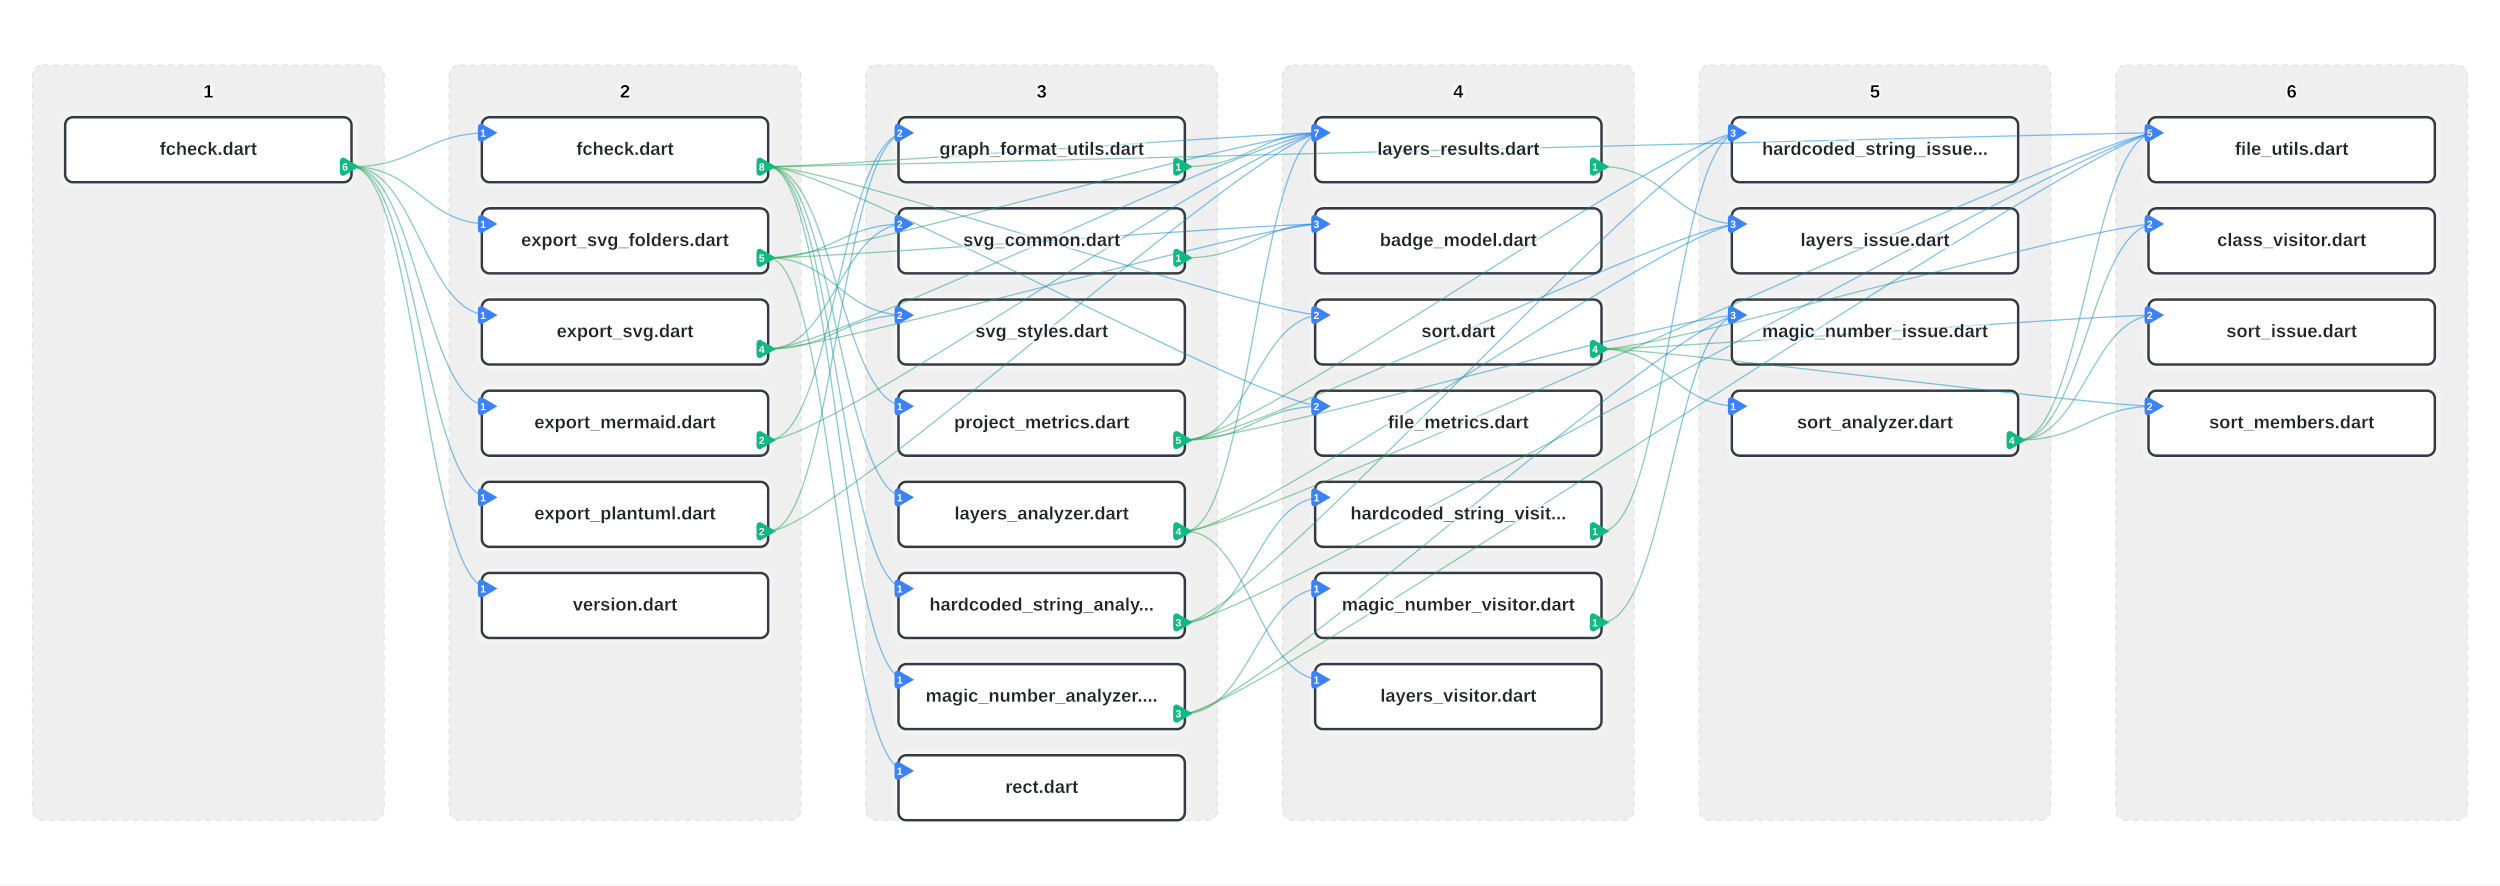
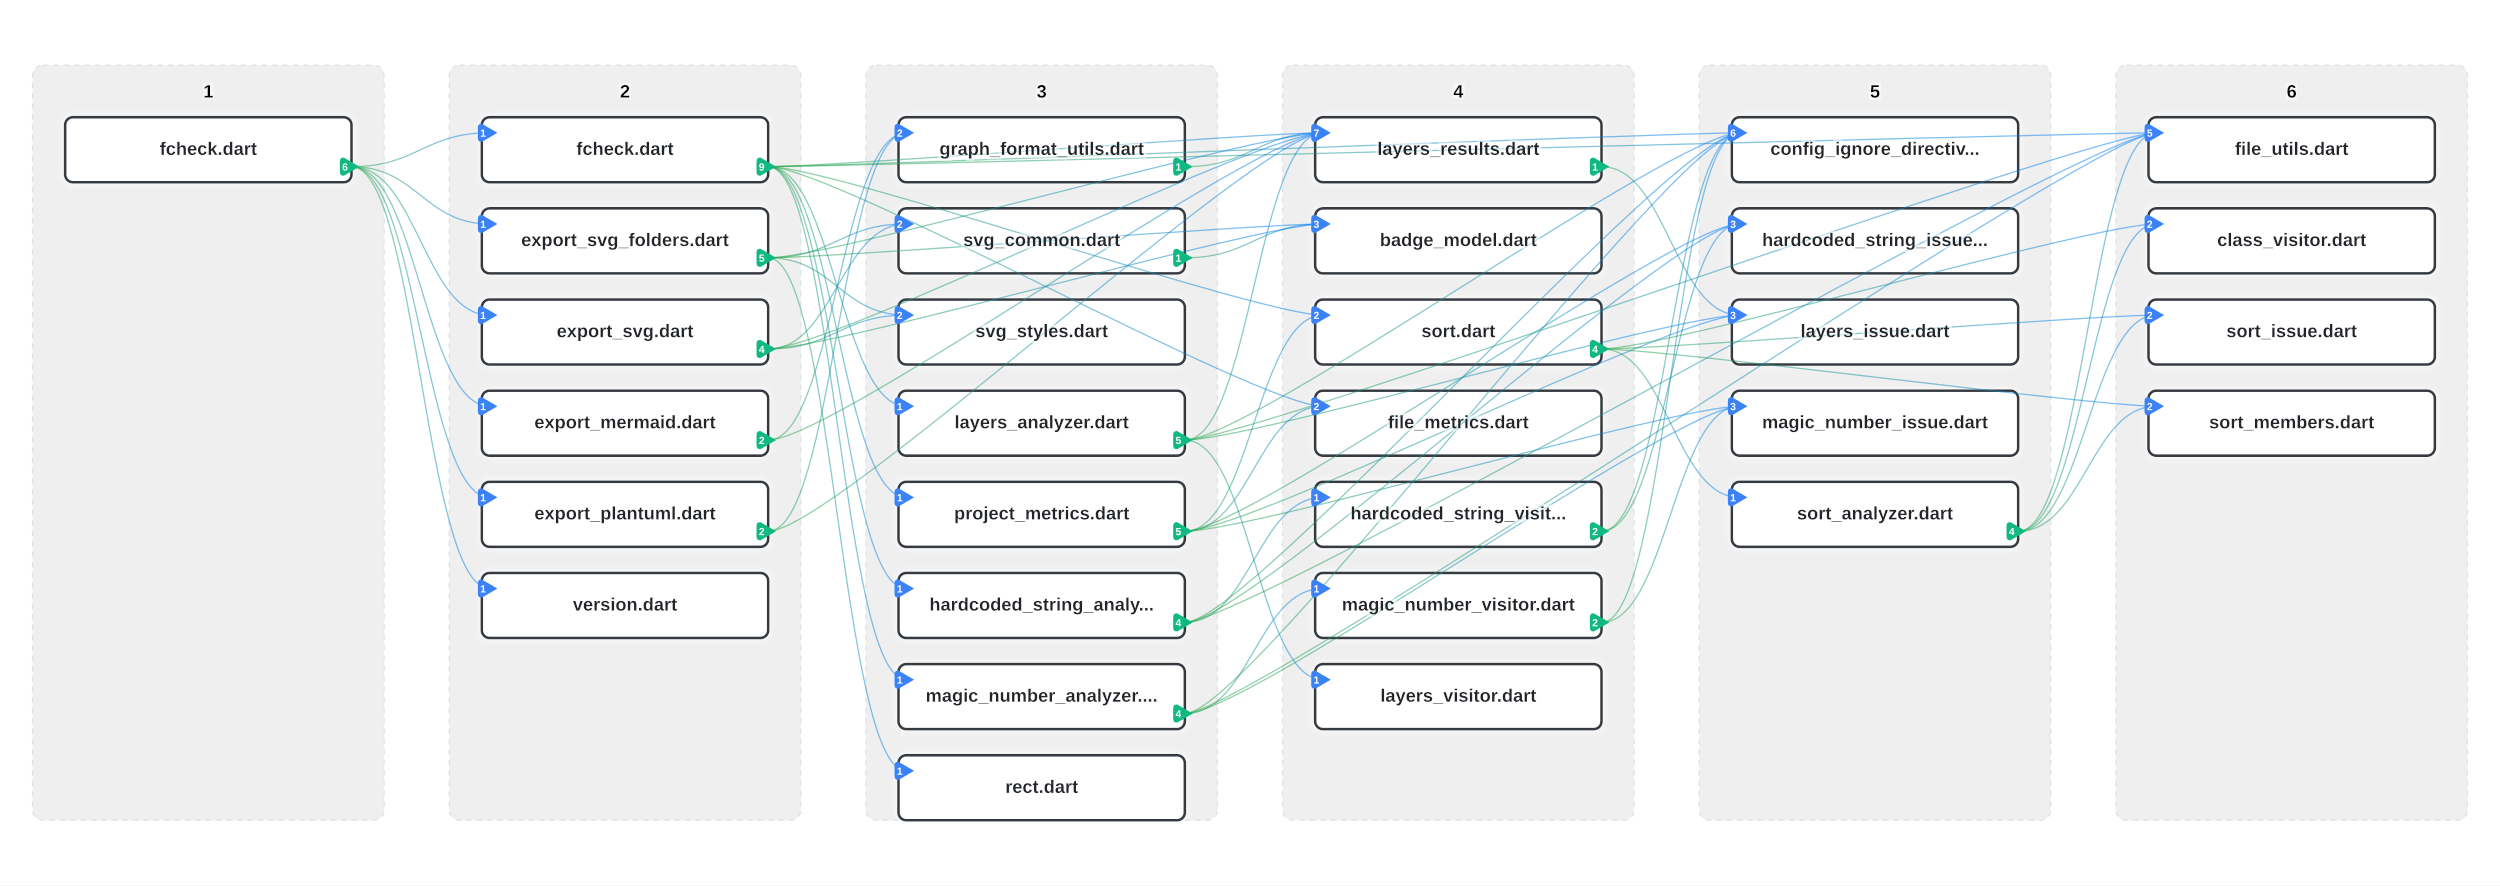
<svg xmlns="http://www.w3.org/2000/svg" width="1920" height="680" viewBox="0 0 1920 680" font-family="Arial, Helvetica, sans-serif">
  <defs>
    <filter id="whiteShadow" x="-20%" y="-20%" width="140%" height="140%">
      <feGaussianBlur in="SourceAlpha" stdDeviation="3" />
      <feOffset dx="0" dy="0" result="offsetblur" />
      <feFlood flood-color="white" flood-opacity="1" />
      <feComposite in2="offsetblur" operator="in" />
      <feMerge>
        <feMergeNode />
        <feMergeNode in="SourceGraphic" />
      </feMerge>
    </filter>
    <filter id="hierarchicalShadow" x="-20%" y="-20%" width="140%" height="140%">
      <feGaussianBlur in="SourceAlpha" stdDeviation="5" />
      <feOffset dx="2" dy="2" result="offsetblur" />
      <feFlood flood-color="rgba(0,0,0,0.1)" flood-opacity="0.8" />
      <feComposite in2="offsetblur" operator="in" />
      <feMerge>
        <feMergeNode />
        <feMergeNode in="SourceGraphic" />
      </feMerge>
    </filter>
    <filter id="outlineWhite">
      <feMorphology in="SourceAlpha" result="DILATED" operator="dilate" radius="2" />
      <feFlood flood-color="white" flood-opacity="0.5" result="WHITE" />
      <feComposite in="WHITE" in2="DILATED" operator="in" result="OUTLINE" />
      <feMerge>
        <feMergeNode in="OUTLINE" />
        <feMergeNode in="SourceGraphic" />
      </feMerge>
    </filter>
    <linearGradient id="horizontalGradient" x1="0%" y1="0%" x2="100%" y2="0%">
      <stop offset="0%" stop-color="#28a745" />
      <stop offset="100%" stop-color="#007bff" />
    </linearGradient>
    <linearGradient id="verticalGradient" x1="0%" y1="0%" x2="0%" y2="100%">
      <stop offset="0%" stop-color="#28a745" />
      <stop offset="100%" stop-color="#007bff" />
    </linearGradient>
  </defs>
  <style>
  /* Container and layer styles */
  .layerBackground { 
    fill: rgba(52, 58, 64, 0.08); 
    stroke: #dee2e6; 
    stroke-width: 1; 
    stroke-dasharray: 4,4; 
  }

  .layerBackground:hover { 
    fill: rgba(52, 58, 64, 0.12); 
    stroke: black; 
    stroke-dasharray: 0; 
    transition: all 0.3s ease-in-out; 
  }
  
  .layerTitle { 
    fill: black; 
    font-size: 14px; 
    font-weight: bold; 
    text-anchor: middle; 
    filter: url(#outlineWhite); 
  }
  
  /* Node styles */
  .nodeRect { 
    fill: #ffffff; 
    stroke: #343a40; 
    stroke-width: 2; 
    rx: 6; 
    ry: 6; 
    cursor: pointer; 
    filter: url(#whiteShadow); 
    transition: all 0.1s ease-in-out; 
  }
  
  .nodeRect:hover { 
    stroke: black; 
    stroke-width: 5; 
  }
  
  .nodeText { 
    fill: #212529; 
    font-size: 14px; 
    font-weight: 900; 
    text-anchor: middle; 
    dominant-baseline: middle; 
    filter: url(#outlineWhite); 
  }
  
  /* File node styles */
  .fileNode { 
    fill: #ffffff; 
    stroke: #d0d7de; 
    stroke-width: 1; 
    transition: all 0.1s ease-in-out; 
  }
  
  .fileNode:hover { 
    stroke: #007bff; 
    stroke-width: 2; 
  }
  
  /* Unified edge styles */
  .edge { 
    fill: none; 
    stroke: url(#horizontalGradient); 
    stroke-width: 1; 
    opacity: 0.5;
    transition: all 0.1s ease-in-out; 
  }
  
  .edge:hover { 
    stroke: url(#horizontalGradient); 
    stroke-width: 3; 
    opacity: 1.0; 
  }
  
  .edgeVertical { 
    fill: none; 
    stroke: url(#verticalGradient); 
    stroke-width: 1; 
    opacity: 0.5; 
    transition: all 0.1s ease-in-out; 
  }
  
  .edgeVertical:hover { 
    stroke: url(#verticalGradient); 
    stroke-width: 3; 
    opacity: 1.0; 
  }
  
  /* Special edge styles */
  .cycleEdge { 
    stroke: red; 
    stroke-width: 5; 
    opacity: 0.9; 
  }
  
  /* Unified badge styles with '?' cursor */
  .badge { 
    font-size: 10px; 
    font-weight: bold; 
    fill: white; 
    text-anchor: middle; 
    dominant-baseline: middle; 
    cursor: help; 
    transition: all 0.1s ease-in-out; 
  }
  
  .badge:hover { 
    opacity: 0.8; 
  }
  
  /* Special styles */
  .folderTitleLayer { 
    pointer-events: none; 
    isolation: isolate; 
  }
</style>
  <rect width="100%" height="100%" fill="white" />
  <rect x="25.0" y="50" width="270.0" height="580" rx="8" class="layerBackground" />
  <text x="160.0" y="75" class="layerTitle">1</text>
  <rect x="345.0" y="50" width="270.0" height="580" rx="8" class="layerBackground" />
  <text x="480.0" y="75" class="layerTitle">2</text>
  <rect x="665.0" y="50" width="270.0" height="580" rx="8" class="layerBackground" />
  <text x="800.0" y="75" class="layerTitle">3</text>
  <rect x="985.0" y="50" width="270.0" height="580" rx="8" class="layerBackground" />
  <text x="1120.0" y="75" class="layerTitle">4</text>
  <rect x="1305.0" y="50" width="270.0" height="580" rx="8" class="layerBackground" />
  <text x="1440.0" y="75" class="layerTitle">5</text>
  <rect x="1625.0" y="50" width="270.0" height="580" rx="8" class="layerBackground" />
  <text x="1760.0" y="75" class="layerTitle">6</text>
  <rect x="50.0" y="90.0" width="220" height="50" class="nodeRect" />
  <rect x="370.0" y="90.0" width="220" height="50" class="nodeRect" />
  <rect x="370.0" y="160.0" width="220" height="50" class="nodeRect" />
  <rect x="370.0" y="230.0" width="220" height="50" class="nodeRect" />
  <rect x="370.0" y="300.0" width="220" height="50" class="nodeRect" />
  <rect x="370.0" y="370.0" width="220" height="50" class="nodeRect" />
  <rect x="370.0" y="440.0" width="220" height="50" class="nodeRect" />
  <rect x="690.0" y="90.0" width="220" height="50" class="nodeRect" />
  <rect x="690.0" y="160.0" width="220" height="50" class="nodeRect" />
  <rect x="690.0" y="230.0" width="220" height="50" class="nodeRect" />
  <rect x="690.0" y="300.0" width="220" height="50" class="nodeRect" />
  <rect x="690.0" y="370.0" width="220" height="50" class="nodeRect" />
  <rect x="690.0" y="440.0" width="220" height="50" class="nodeRect" />
  <rect x="690.0" y="510.0" width="220" height="50" class="nodeRect" />
  <rect x="690.0" y="580.0" width="220" height="50" class="nodeRect" />
  <rect x="1010.0" y="90.0" width="220" height="50" class="nodeRect" />
  <rect x="1010.0" y="160.0" width="220" height="50" class="nodeRect" />
  <rect x="1010.0" y="230.0" width="220" height="50" class="nodeRect" />
  <rect x="1010.0" y="300.0" width="220" height="50" class="nodeRect" />
  <rect x="1010.0" y="370.0" width="220" height="50" class="nodeRect" />
  <rect x="1010.0" y="440.0" width="220" height="50" class="nodeRect" />
  <rect x="1010.0" y="510.0" width="220" height="50" class="nodeRect" />
  <rect x="1330.0" y="90.0" width="220" height="50" class="nodeRect" />
  <rect x="1330.0" y="160.0" width="220" height="50" class="nodeRect" />
  <rect x="1330.0" y="230.0" width="220" height="50" class="nodeRect" />
  <rect x="1330.0" y="300.0" width="220" height="50" class="nodeRect" />
+   <rect x="1330.0" y="370.0" width="220" height="50" class="nodeRect" />
  <rect x="1650.0" y="90.0" width="220" height="50" class="nodeRect" />
  <rect x="1650.0" y="160.0" width="220" height="50" class="nodeRect" />
  <rect x="1650.0" y="230.0" width="220" height="50" class="nodeRect" />
  <rect x="1650.0" y="300.0" width="220" height="50" class="nodeRect" />
  <g>
    <path d="M 270.0 128.0 C 320.0 128.0, 326.0 312.0, 376.0 312.0" class="edge" />
  </g>
  <g>
    <path d="M 270.0 128.0 C 320.0 128.0, 326.0 382.0, 376.0 382.0" class="edge" />
  </g>
  <g>
    <path d="M 270.0 128.0 C 320.0 128.0, 326.0 242.0, 376.0 242.0" class="edge" />
  </g>
  <g>
    <path d="M 270.0 128.0 C 320.0 128.0, 326.0 172.0, 376.0 172.0" class="edge" />
  </g>
  <g>
    <path d="M 270.0 128.0 C 320.0 128.0, 326.0 102.0, 376.0 102.0" class="edge" />
  </g>
  <g>
    <path d="M 270.0 128.0 C 320.0 128.0, 326.0 452.0, 376.0 452.0" class="edge" />
  </g>
  <g>
    <path d="M 590.0 128.0 C 640.0 128.0, 966.0 102.0, 1016.0 102.0" class="edge" />
  </g>
  <g>
    <path d="M 590.0 128.0 C 640.0 128.0, 966.0 312.0, 1016.0 312.0" class="edge" />
  </g>
  <g>
    <path d="M 590.0 128.0 C 640.0 128.0, 646.0 452.0, 696.0 452.0" class="edge" />
  </g>
  <g>
+     <path d="M 590.0 128.0 C 640.0 128.0, 646.0 312.0, 696.0 312.0" class="edge" />
+   </g>
+   <g>
+     <path d="M 590.0 128.0 C 640.0 128.0, 646.0 522.0, 696.0 522.0" class="edge" />
+   </g>
+   <g>
+     <path d="M 590.0 128.0 C 640.0 128.0, 966.0 242.0, 1016.0 242.0" class="edge" />
+   </g>
+   <g>
    <path d="M 590.0 128.0 C 640.0 128.0, 646.0 382.0, 696.0 382.0" class="edge" />
  </g>
  <g>
-     <path d="M 590.0 128.0 C 640.0 128.0, 646.0 522.0, 696.0 522.0" class="edge" />
-   </g>
-   <g>
-     <path d="M 590.0 128.0 C 640.0 128.0, 966.0 242.0, 1016.0 242.0" class="edge" />
-   </g>
-   <g>
-     <path d="M 590.0 128.0 C 640.0 128.0, 646.0 312.0, 696.0 312.0" class="edge" />
-   </g>
-   <g>
    <path d="M 590.0 128.0 C 640.0 128.0, 1606.0 102.0, 1656.0 102.0" class="edge" />
  </g>
  <g>
+     <path d="M 590.0 128.0 C 640.0 128.0, 1286.0 102.0, 1336.0 102.0" class="edge" />
+   </g>
+   <g>
+     <path d="M 910.0 408.0 C 960.0 408.0, 1286.0 172.0, 1336.0 172.0" class="edge" />
+   </g>
+   <g>
+     <path d="M 910.0 408.0 C 960.0 408.0, 1286.0 242.0, 1336.0 242.0" class="edge" />
+   </g>
+   <g>
+     <path d="M 910.0 408.0 C 960.0 408.0, 966.0 312.0, 1016.0 312.0" class="edge" />
+   </g>
+   <g>
+     <path d="M 910.0 408.0 C 960.0 408.0, 1286.0 312.0, 1336.0 312.0" class="edge" />
+   </g>
+   <g>
+     <path d="M 910.0 408.0 C 960.0 408.0, 966.0 242.0, 1016.0 242.0" class="edge" />
+   </g>
+   <g>
+     <path d="M 1230.0 408.0 C 1280.0 408.0, 1286.0 172.0, 1336.0 172.0" class="edge" />
+   </g>
+   <g>
+     <path d="M 1230.0 408.0 C 1280.0 408.0, 1286.0 102.0, 1336.0 102.0" class="edge" />
+   </g>
+   <g>
+     <path d="M 910.0 478.0 C 960.0 478.0, 1606.0 102.0, 1656.0 102.0" class="edge" />
+   </g>
+   <g>
+     <path d="M 910.0 478.0 C 960.0 478.0, 1286.0 102.0, 1336.0 102.0" class="edge" />
+   </g>
+   <g>
+     <path d="M 910.0 478.0 C 960.0 478.0, 1286.0 172.0, 1336.0 172.0" class="edge" />
+   </g>
+   <g>
+     <path d="M 910.0 478.0 C 960.0 478.0, 966.0 382.0, 1016.0 382.0" class="edge" />
+   </g>
+   <g>
+     <path d="M 1230.0 128.0 C 1280.0 128.0, 1286.0 242.0, 1336.0 242.0" class="edge" />
+   </g>
+   <g>
+     <path d="M 910.0 338.0 C 960.0 338.0, 966.0 102.0, 1016.0 102.0" class="edge" />
+   </g>
+   <g>
+     <path d="M 910.0 338.0 C 960.0 338.0, 1606.0 102.0, 1656.0 102.0" class="edge" />
+   </g>
+   <g>
+     <path d="M 910.0 338.0 C 960.0 338.0, 1286.0 242.0, 1336.0 242.0" class="edge" />
+   </g>
+   <g>
+     <path d="M 910.0 338.0 C 960.0 338.0, 966.0 522.0, 1016.0 522.0" class="edge" />
+   </g>
+   <g>
    <path d="M 910.0 338.0 C 960.0 338.0, 1286.0 102.0, 1336.0 102.0" class="edge" />
  </g>
  <g>
-     <path d="M 910.0 338.0 C 960.0 338.0, 1286.0 172.0, 1336.0 172.0" class="edge" />
-   </g>
-   <g>
-     <path d="M 910.0 338.0 C 960.0 338.0, 966.0 312.0, 1016.0 312.0" class="edge" />
-   </g>
-   <g>
-     <path d="M 910.0 338.0 C 960.0 338.0, 1286.0 242.0, 1336.0 242.0" class="edge" />
-   </g>
-   <g>
-     <path d="M 910.0 338.0 C 960.0 338.0, 966.0 242.0, 1016.0 242.0" class="edge" />
-   </g>
-   <g>
-     <path d="M 1230.0 408.0 C 1280.0 408.0, 1286.0 102.0, 1336.0 102.0" class="edge" />
-   </g>
-   <g>
-     <path d="M 910.0 478.0 C 960.0 478.0, 1286.0 102.0, 1336.0 102.0" class="edge" />
-   </g>
-   <g>
-     <path d="M 910.0 478.0 C 960.0 478.0, 966.0 382.0, 1016.0 382.0" class="edge" />
-   </g>
-   <g>
-     <path d="M 910.0 478.0 C 960.0 478.0, 1606.0 102.0, 1656.0 102.0" class="edge" />
-   </g>
-   <g>
-     <path d="M 1230.0 128.0 C 1280.0 128.0, 1286.0 172.0, 1336.0 172.0" class="edge" />
-   </g>
-   <g>
-     <path d="M 910.0 408.0 C 960.0 408.0, 966.0 102.0, 1016.0 102.0" class="edge" />
-   </g>
-   <g>
-     <path d="M 910.0 408.0 C 960.0 408.0, 1606.0 102.0, 1656.0 102.0" class="edge" />
-   </g>
-   <g>
-     <path d="M 910.0 408.0 C 960.0 408.0, 1286.0 172.0, 1336.0 172.0" class="edge" />
-   </g>
-   <g>
-     <path d="M 910.0 408.0 C 960.0 408.0, 966.0 522.0, 1016.0 522.0" class="edge" />
-   </g>
-   <g>
    <path d="M 1230.0 268.0 C 1280.0 268.0, 1606.0 172.0, 1656.0 172.0" class="edge" />
  </g>
  <g>
    <path d="M 1230.0 268.0 C 1280.0 268.0, 1606.0 312.0, 1656.0 312.0" class="edge" />
  </g>
  <g>
-     <path d="M 1230.0 268.0 C 1280.0 268.0, 1286.0 312.0, 1336.0 312.0" class="edge" />
+     <path d="M 1230.0 268.0 C 1280.0 268.0, 1286.0 382.0, 1336.0 382.0" class="edge" />
  </g>
  <g>
    <path d="M 1230.0 268.0 C 1280.0 268.0, 1606.0 242.0, 1656.0 242.0" class="edge" />
  </g>
  <g>
-     <path d="M 1550.0 338.0 C 1600.0 338.0, 1606.0 172.0, 1656.0 172.0" class="edge" />
-   </g>
-   <g>
-     <path d="M 1550.0 338.0 C 1600.0 338.0, 1606.0 312.0, 1656.0 312.0" class="edge" />
-   </g>
-   <g>
-     <path d="M 1550.0 338.0 C 1600.0 338.0, 1606.0 242.0, 1656.0 242.0" class="edge" />
-   </g>
-   <g>
-     <path d="M 1550.0 338.0 C 1600.0 338.0, 1606.0 102.0, 1656.0 102.0" class="edge" />
-   </g>
-   <g>
-     <path d="M 1230.0 478.0 C 1280.0 478.0, 1286.0 242.0, 1336.0 242.0" class="edge" />
-   </g>
-   <g>
-     <path d="M 910.0 548.0 C 960.0 548.0, 1286.0 242.0, 1336.0 242.0" class="edge" />
+     <path d="M 1550.0 408.0 C 1600.0 408.0, 1606.0 172.0, 1656.0 172.0" class="edge" />
+   </g>
+   <g>
+     <path d="M 1550.0 408.0 C 1600.0 408.0, 1606.0 312.0, 1656.0 312.0" class="edge" />
+   </g>
+   <g>
+     <path d="M 1550.0 408.0 C 1600.0 408.0, 1606.0 242.0, 1656.0 242.0" class="edge" />
+   </g>
+   <g>
+     <path d="M 1550.0 408.0 C 1600.0 408.0, 1606.0 102.0, 1656.0 102.0" class="edge" />
+   </g>
+   <g>
+     <path d="M 1230.0 478.0 C 1280.0 478.0, 1286.0 312.0, 1336.0 312.0" class="edge" />
+   </g>
+   <g>
+     <path d="M 1230.0 478.0 C 1280.0 478.0, 1286.0 102.0, 1336.0 102.0" class="edge" />
+   </g>
+   <g>
+     <path d="M 910.0 548.0 C 960.0 548.0, 1286.0 312.0, 1336.0 312.0" class="edge" />
  </g>
  <g>
    <path d="M 910.0 548.0 C 960.0 548.0, 966.0 452.0, 1016.0 452.0" class="edge" />
  </g>
  <g>
    <path d="M 910.0 548.0 C 960.0 548.0, 1606.0 102.0, 1656.0 102.0" class="edge" />
+   </g>
+   <g>
+     <path d="M 910.0 548.0 C 960.0 548.0, 1286.0 102.0, 1336.0 102.0" class="edge" />
  </g>
  <g>
    <path d="M 910.0 128.0 C 960.0 128.0, 966.0 102.0, 1016.0 102.0" class="edge" />
  </g>
  <g>
    <path d="M 910.0 198.0 C 960.0 198.0, 966.0 172.0, 1016.0 172.0" class="edge" />
  </g>
  <g>
    <path d="M 590.0 408.0 C 640.0 408.0, 646.0 102.0, 696.0 102.0" class="edge" />
  </g>
  <g>
    <path d="M 590.0 408.0 C 640.0 408.0, 966.0 102.0, 1016.0 102.0" class="edge" />
  </g>
  <g>
    <path d="M 590.0 198.0 C 640.0 198.0, 966.0 102.0, 1016.0 102.0" class="edge" />
  </g>
  <g>
    <path d="M 590.0 198.0 C 640.0 198.0, 646.0 592.0, 696.0 592.0" class="edge" />
  </g>
  <g>
    <path d="M 590.0 198.0 C 640.0 198.0, 646.0 172.0, 696.0 172.0" class="edge" />
  </g>
  <g>
    <path d="M 590.0 198.0 C 640.0 198.0, 646.0 242.0, 696.0 242.0" class="edge" />
  </g>
  <g>
    <path d="M 590.0 198.0 C 640.0 198.0, 966.0 172.0, 1016.0 172.0" class="edge" />
  </g>
  <g>
    <path d="M 590.0 268.0 C 640.0 268.0, 966.0 102.0, 1016.0 102.0" class="edge" />
  </g>
  <g>
    <path d="M 590.0 268.0 C 640.0 268.0, 646.0 172.0, 696.0 172.0" class="edge" />
  </g>
  <g>
    <path d="M 590.0 268.0 C 640.0 268.0, 646.0 242.0, 696.0 242.0" class="edge" />
  </g>
  <g>
    <path d="M 590.0 268.0 C 640.0 268.0, 966.0 172.0, 1016.0 172.0" class="edge" />
  </g>
  <g>
    <path d="M 590.0 338.0 C 640.0 338.0, 646.0 102.0, 696.0 102.0" class="edge" />
  </g>
  <g>
    <path d="M 590.0 338.0 C 640.0 338.0, 966.0 102.0, 1016.0 102.0" class="edge" />
  </g>
  <g class="outgoingBadge">
    <path d="M 276.0,128.0 L 264.0,121.0 Q 261.0,121.0 261.0,124.0 L 261.0,132.0 Q 261.0,135.0 264.0,135.0 Z" fill="#10b981" />
    <text x="265.0" y="131.0" text-anchor="middle" fill="white" font-size="8" font-weight="bold">6</text>
  </g>
  <text x="160.0" y="115.0" class="nodeText">fcheck.dart</text>
  <g class="incomingBadge">
    <path d="M 382.0,102.0 L 370.0,95.0 Q 367.0,95.0 367.0,98.0 L 367.0,106.0 Q 367.0,109.0 370.0,109.0 Z" fill="#3b82f6" />
    <text x="371.0" y="105.0" text-anchor="middle" fill="white" font-size="8" font-weight="bold">1</text>
  </g>
  <g class="outgoingBadge">
    <path d="M 596.0,128.0 L 584.0,121.0 Q 581.0,121.0 581.0,124.0 L 581.0,132.0 Q 581.0,135.0 584.0,135.0 Z" fill="#10b981" />
-     <text x="585.0" y="131.0" text-anchor="middle" fill="white" font-size="8" font-weight="bold">8</text>
+     <text x="585.0" y="131.0" text-anchor="middle" fill="white" font-size="8" font-weight="bold">9</text>
  </g>
  <text x="480.0" y="115.0" class="nodeText">fcheck.dart</text>
  <g class="incomingBadge">
    <path d="M 382.0,172.0 L 370.0,165.0 Q 367.0,165.0 367.0,168.0 L 367.0,176.0 Q 367.0,179.0 370.0,179.0 Z" fill="#3b82f6" />
    <text x="371.0" y="175.0" text-anchor="middle" fill="white" font-size="8" font-weight="bold">1</text>
  </g>
  <g class="outgoingBadge">
    <path d="M 596.0,198.0 L 584.0,191.0 Q 581.0,191.0 581.0,194.0 L 581.0,202.0 Q 581.0,205.0 584.0,205.0 Z" fill="#10b981" />
    <text x="585.0" y="201.0" text-anchor="middle" fill="white" font-size="8" font-weight="bold">5</text>
  </g>
  <text x="480.0" y="185.0" class="nodeText">export_svg_folders.dart</text>
  <g class="incomingBadge">
    <path d="M 382.0,242.0 L 370.0,235.0 Q 367.0,235.0 367.0,238.0 L 367.0,246.0 Q 367.0,249.0 370.0,249.0 Z" fill="#3b82f6" />
    <text x="371.0" y="245.0" text-anchor="middle" fill="white" font-size="8" font-weight="bold">1</text>
  </g>
  <g class="outgoingBadge">
    <path d="M 596.0,268.0 L 584.0,261.0 Q 581.0,261.0 581.0,264.0 L 581.0,272.0 Q 581.0,275.0 584.0,275.0 Z" fill="#10b981" />
    <text x="585.0" y="271.0" text-anchor="middle" fill="white" font-size="8" font-weight="bold">4</text>
  </g>
  <text x="480.0" y="255.0" class="nodeText">export_svg.dart</text>
  <g class="incomingBadge">
    <path d="M 382.0,312.0 L 370.0,305.0 Q 367.0,305.0 367.0,308.0 L 367.0,316.0 Q 367.0,319.0 370.0,319.0 Z" fill="#3b82f6" />
    <text x="371.0" y="315.0" text-anchor="middle" fill="white" font-size="8" font-weight="bold">1</text>
  </g>
  <g class="outgoingBadge">
    <path d="M 596.0,338.0 L 584.0,331.0 Q 581.0,331.0 581.0,334.0 L 581.0,342.0 Q 581.0,345.0 584.0,345.0 Z" fill="#10b981" />
    <text x="585.0" y="341.0" text-anchor="middle" fill="white" font-size="8" font-weight="bold">2</text>
  </g>
  <text x="480.0" y="325.0" class="nodeText">export_mermaid.dart</text>
  <g class="incomingBadge">
    <path d="M 382.0,382.0 L 370.0,375.0 Q 367.0,375.0 367.0,378.0 L 367.0,386.0 Q 367.0,389.0 370.0,389.0 Z" fill="#3b82f6" />
    <text x="371.0" y="385.0" text-anchor="middle" fill="white" font-size="8" font-weight="bold">1</text>
  </g>
  <g class="outgoingBadge">
    <path d="M 596.0,408.0 L 584.0,401.0 Q 581.0,401.0 581.0,404.0 L 581.0,412.0 Q 581.0,415.0 584.0,415.0 Z" fill="#10b981" />
    <text x="585.0" y="411.0" text-anchor="middle" fill="white" font-size="8" font-weight="bold">2</text>
  </g>
  <text x="480.0" y="395.0" class="nodeText">export_plantuml.dart</text>
  <g class="incomingBadge">
    <path d="M 382.0,452.0 L 370.0,445.0 Q 367.0,445.0 367.0,448.0 L 367.0,456.0 Q 367.0,459.0 370.0,459.0 Z" fill="#3b82f6" />
    <text x="371.0" y="455.0" text-anchor="middle" fill="white" font-size="8" font-weight="bold">1</text>
  </g>
  <text x="480.0" y="465.0" class="nodeText">version.dart</text>
  <g class="incomingBadge">
    <path d="M 702.0,102.0 L 690.0,95.0 Q 687.0,95.0 687.0,98.0 L 687.0,106.0 Q 687.0,109.0 690.0,109.0 Z" fill="#3b82f6" />
    <text x="691.0" y="105.0" text-anchor="middle" fill="white" font-size="8" font-weight="bold">2</text>
  </g>
  <g class="outgoingBadge">
    <path d="M 916.0,128.0 L 904.0,121.0 Q 901.0,121.0 901.0,124.0 L 901.0,132.0 Q 901.0,135.0 904.0,135.0 Z" fill="#10b981" />
    <text x="905.0" y="131.0" text-anchor="middle" fill="white" font-size="8" font-weight="bold">1</text>
  </g>
  <text x="800.0" y="115.0" class="nodeText">graph_format_utils.dart</text>
  <g class="incomingBadge">
    <path d="M 702.0,172.0 L 690.0,165.0 Q 687.0,165.0 687.0,168.0 L 687.0,176.0 Q 687.0,179.0 690.0,179.0 Z" fill="#3b82f6" />
    <text x="691.0" y="175.0" text-anchor="middle" fill="white" font-size="8" font-weight="bold">2</text>
  </g>
  <g class="outgoingBadge">
    <path d="M 916.0,198.0 L 904.0,191.0 Q 901.0,191.0 901.0,194.0 L 901.0,202.0 Q 901.0,205.0 904.0,205.0 Z" fill="#10b981" />
    <text x="905.0" y="201.0" text-anchor="middle" fill="white" font-size="8" font-weight="bold">1</text>
  </g>
  <text x="800.0" y="185.0" class="nodeText">svg_common.dart</text>
  <g class="incomingBadge">
    <path d="M 702.0,242.0 L 690.0,235.0 Q 687.0,235.0 687.0,238.0 L 687.0,246.0 Q 687.0,249.0 690.0,249.0 Z" fill="#3b82f6" />
    <text x="691.0" y="245.0" text-anchor="middle" fill="white" font-size="8" font-weight="bold">2</text>
  </g>
  <text x="800.0" y="255.0" class="nodeText">svg_styles.dart</text>
  <g class="incomingBadge">
    <path d="M 702.0,312.0 L 690.0,305.0 Q 687.0,305.0 687.0,308.0 L 687.0,316.0 Q 687.0,319.0 690.0,319.0 Z" fill="#3b82f6" />
    <text x="691.0" y="315.0" text-anchor="middle" fill="white" font-size="8" font-weight="bold">1</text>
  </g>
  <g class="outgoingBadge">
    <path d="M 916.0,338.0 L 904.0,331.0 Q 901.0,331.0 901.0,334.0 L 901.0,342.0 Q 901.0,345.0 904.0,345.0 Z" fill="#10b981" />
    <text x="905.0" y="341.0" text-anchor="middle" fill="white" font-size="8" font-weight="bold">5</text>
  </g>
-   <text x="800.0" y="325.0" class="nodeText">project_metrics.dart</text>
+   <text x="800.0" y="325.0" class="nodeText">layers_analyzer.dart</text>
  <g class="incomingBadge">
    <path d="M 702.0,382.0 L 690.0,375.0 Q 687.0,375.0 687.0,378.0 L 687.0,386.0 Q 687.0,389.0 690.0,389.0 Z" fill="#3b82f6" />
    <text x="691.0" y="385.0" text-anchor="middle" fill="white" font-size="8" font-weight="bold">1</text>
  </g>
  <g class="outgoingBadge">
    <path d="M 916.0,408.0 L 904.0,401.0 Q 901.0,401.0 901.0,404.0 L 901.0,412.0 Q 901.0,415.0 904.0,415.0 Z" fill="#10b981" />
-     <text x="905.0" y="411.0" text-anchor="middle" fill="white" font-size="8" font-weight="bold">4</text>
-   </g>
-   <text x="800.0" y="395.0" class="nodeText">layers_analyzer.dart</text>
+     <text x="905.0" y="411.0" text-anchor="middle" fill="white" font-size="8" font-weight="bold">5</text>
+   </g>
+   <text x="800.0" y="395.0" class="nodeText">project_metrics.dart</text>
  <g class="incomingBadge">
    <path d="M 702.0,452.0 L 690.0,445.0 Q 687.0,445.0 687.0,448.0 L 687.0,456.0 Q 687.0,459.0 690.0,459.0 Z" fill="#3b82f6" />
    <text x="691.0" y="455.0" text-anchor="middle" fill="white" font-size="8" font-weight="bold">1</text>
  </g>
  <g class="outgoingBadge">
    <path d="M 916.0,478.0 L 904.0,471.0 Q 901.0,471.0 901.0,474.0 L 901.0,482.0 Q 901.0,485.0 904.0,485.0 Z" fill="#10b981" />
-     <text x="905.0" y="481.0" text-anchor="middle" fill="white" font-size="8" font-weight="bold">3</text>
+     <text x="905.0" y="481.0" text-anchor="middle" fill="white" font-size="8" font-weight="bold">4</text>
  </g>
  <text x="800.0" y="465.0" class="nodeText">hardcoded_string_analy...</text>
  <g class="incomingBadge">
    <path d="M 702.0,522.0 L 690.0,515.0 Q 687.0,515.0 687.0,518.0 L 687.0,526.0 Q 687.0,529.0 690.0,529.0 Z" fill="#3b82f6" />
    <text x="691.0" y="525.0" text-anchor="middle" fill="white" font-size="8" font-weight="bold">1</text>
  </g>
  <g class="outgoingBadge">
    <path d="M 916.0,548.0 L 904.0,541.0 Q 901.0,541.0 901.0,544.0 L 901.0,552.0 Q 901.0,555.0 904.0,555.0 Z" fill="#10b981" />
-     <text x="905.0" y="551.0" text-anchor="middle" fill="white" font-size="8" font-weight="bold">3</text>
+     <text x="905.0" y="551.0" text-anchor="middle" fill="white" font-size="8" font-weight="bold">4</text>
  </g>
  <text x="800.0" y="535.0" class="nodeText">magic_number_analyzer....</text>
  <g class="incomingBadge">
    <path d="M 702.0,592.0 L 690.0,585.0 Q 687.0,585.0 687.0,588.0 L 687.0,596.0 Q 687.0,599.0 690.0,599.0 Z" fill="#3b82f6" />
    <text x="691.0" y="595.0" text-anchor="middle" fill="white" font-size="8" font-weight="bold">1</text>
  </g>
  <text x="800.0" y="605.0" class="nodeText">rect.dart</text>
  <g class="incomingBadge">
    <path d="M 1022.0,102.0 L 1010.0,95.0 Q 1007.0,95.0 1007.0,98.0 L 1007.0,106.0 Q 1007.0,109.0 1010.0,109.0 Z" fill="#3b82f6" />
    <text x="1011.0" y="105.0" text-anchor="middle" fill="white" font-size="8" font-weight="bold">7</text>
  </g>
  <g class="outgoingBadge">
    <path d="M 1236.0,128.0 L 1224.0,121.0 Q 1221.0,121.0 1221.0,124.0 L 1221.0,132.0 Q 1221.0,135.0 1224.0,135.0 Z" fill="#10b981" />
    <text x="1225.0" y="131.0" text-anchor="middle" fill="white" font-size="8" font-weight="bold">1</text>
  </g>
  <text x="1120.0" y="115.0" class="nodeText">layers_results.dart</text>
  <g class="incomingBadge">
    <path d="M 1022.0,172.0 L 1010.0,165.0 Q 1007.0,165.0 1007.0,168.0 L 1007.0,176.0 Q 1007.0,179.0 1010.0,179.0 Z" fill="#3b82f6" />
    <text x="1011.0" y="175.0" text-anchor="middle" fill="white" font-size="8" font-weight="bold">3</text>
  </g>
  <text x="1120.0" y="185.0" class="nodeText">badge_model.dart</text>
  <g class="incomingBadge">
    <path d="M 1022.0,242.0 L 1010.0,235.0 Q 1007.0,235.0 1007.0,238.0 L 1007.0,246.0 Q 1007.0,249.0 1010.0,249.0 Z" fill="#3b82f6" />
    <text x="1011.0" y="245.0" text-anchor="middle" fill="white" font-size="8" font-weight="bold">2</text>
  </g>
  <g class="outgoingBadge">
    <path d="M 1236.0,268.0 L 1224.0,261.0 Q 1221.0,261.0 1221.0,264.0 L 1221.0,272.0 Q 1221.0,275.0 1224.0,275.0 Z" fill="#10b981" />
    <text x="1225.0" y="271.0" text-anchor="middle" fill="white" font-size="8" font-weight="bold">4</text>
  </g>
  <text x="1120.0" y="255.0" class="nodeText">sort.dart</text>
  <g class="incomingBadge">
    <path d="M 1022.0,312.0 L 1010.0,305.0 Q 1007.0,305.0 1007.0,308.0 L 1007.0,316.0 Q 1007.0,319.0 1010.0,319.0 Z" fill="#3b82f6" />
    <text x="1011.0" y="315.0" text-anchor="middle" fill="white" font-size="8" font-weight="bold">2</text>
  </g>
  <text x="1120.0" y="325.0" class="nodeText">file_metrics.dart</text>
  <g class="incomingBadge">
    <path d="M 1022.0,382.0 L 1010.0,375.0 Q 1007.0,375.0 1007.0,378.0 L 1007.0,386.0 Q 1007.0,389.0 1010.0,389.0 Z" fill="#3b82f6" />
    <text x="1011.0" y="385.0" text-anchor="middle" fill="white" font-size="8" font-weight="bold">1</text>
  </g>
  <g class="outgoingBadge">
    <path d="M 1236.0,408.0 L 1224.0,401.0 Q 1221.0,401.0 1221.0,404.0 L 1221.0,412.0 Q 1221.0,415.0 1224.0,415.0 Z" fill="#10b981" />
-     <text x="1225.0" y="411.0" text-anchor="middle" fill="white" font-size="8" font-weight="bold">1</text>
+     <text x="1225.0" y="411.0" text-anchor="middle" fill="white" font-size="8" font-weight="bold">2</text>
  </g>
  <text x="1120.0" y="395.0" class="nodeText">hardcoded_string_visit...</text>
  <g class="incomingBadge">
    <path d="M 1022.0,452.0 L 1010.0,445.0 Q 1007.0,445.0 1007.0,448.0 L 1007.0,456.0 Q 1007.0,459.0 1010.0,459.0 Z" fill="#3b82f6" />
    <text x="1011.0" y="455.0" text-anchor="middle" fill="white" font-size="8" font-weight="bold">1</text>
  </g>
  <g class="outgoingBadge">
    <path d="M 1236.0,478.0 L 1224.0,471.0 Q 1221.0,471.0 1221.0,474.0 L 1221.0,482.0 Q 1221.0,485.0 1224.0,485.0 Z" fill="#10b981" />
-     <text x="1225.0" y="481.0" text-anchor="middle" fill="white" font-size="8" font-weight="bold">1</text>
+     <text x="1225.0" y="481.0" text-anchor="middle" fill="white" font-size="8" font-weight="bold">2</text>
  </g>
  <text x="1120.0" y="465.0" class="nodeText">magic_number_visitor.dart</text>
  <g class="incomingBadge">
    <path d="M 1022.0,522.0 L 1010.0,515.0 Q 1007.0,515.0 1007.0,518.0 L 1007.0,526.0 Q 1007.0,529.0 1010.0,529.0 Z" fill="#3b82f6" />
    <text x="1011.0" y="525.0" text-anchor="middle" fill="white" font-size="8" font-weight="bold">1</text>
  </g>
  <text x="1120.0" y="535.0" class="nodeText">layers_visitor.dart</text>
  <g class="incomingBadge">
    <path d="M 1342.0,102.0 L 1330.0,95.0 Q 1327.0,95.0 1327.0,98.0 L 1327.0,106.0 Q 1327.0,109.0 1330.0,109.0 Z" fill="#3b82f6" />
-     <text x="1331.0" y="105.0" text-anchor="middle" fill="white" font-size="8" font-weight="bold">3</text>
-   </g>
-   <text x="1440.0" y="115.0" class="nodeText">hardcoded_string_issue...</text>
+     <text x="1331.0" y="105.0" text-anchor="middle" fill="white" font-size="8" font-weight="bold">6</text>
+   </g>
+   <text x="1440.0" y="115.0" class="nodeText">config_ignore_directiv...</text>
  <g class="incomingBadge">
    <path d="M 1342.0,172.0 L 1330.0,165.0 Q 1327.0,165.0 1327.0,168.0 L 1327.0,176.0 Q 1327.0,179.0 1330.0,179.0 Z" fill="#3b82f6" />
    <text x="1331.0" y="175.0" text-anchor="middle" fill="white" font-size="8" font-weight="bold">3</text>
  </g>
-   <text x="1440.0" y="185.0" class="nodeText">layers_issue.dart</text>
+   <text x="1440.0" y="185.0" class="nodeText">hardcoded_string_issue...</text>
  <g class="incomingBadge">
    <path d="M 1342.0,242.0 L 1330.0,235.0 Q 1327.0,235.0 1327.0,238.0 L 1327.0,246.0 Q 1327.0,249.0 1330.0,249.0 Z" fill="#3b82f6" />
    <text x="1331.0" y="245.0" text-anchor="middle" fill="white" font-size="8" font-weight="bold">3</text>
  </g>
-   <text x="1440.0" y="255.0" class="nodeText">magic_number_issue.dart</text>
+   <text x="1440.0" y="255.0" class="nodeText">layers_issue.dart</text>
  <g class="incomingBadge">
    <path d="M 1342.0,312.0 L 1330.0,305.0 Q 1327.0,305.0 1327.0,308.0 L 1327.0,316.0 Q 1327.0,319.0 1330.0,319.0 Z" fill="#3b82f6" />
-     <text x="1331.0" y="315.0" text-anchor="middle" fill="white" font-size="8" font-weight="bold">1</text>
-   </g>
-   <g class="outgoingBadge">
-     <path d="M 1556.0,338.0 L 1544.0,331.0 Q 1541.0,331.0 1541.0,334.0 L 1541.0,342.0 Q 1541.0,345.0 1544.0,345.0 Z" fill="#10b981" />
-     <text x="1545.0" y="341.0" text-anchor="middle" fill="white" font-size="8" font-weight="bold">4</text>
-   </g>
-   <text x="1440.0" y="325.0" class="nodeText">sort_analyzer.dart</text>
+     <text x="1331.0" y="315.0" text-anchor="middle" fill="white" font-size="8" font-weight="bold">3</text>
+   </g>
+   <text x="1440.0" y="325.0" class="nodeText">magic_number_issue.dart</text>
+   <g class="incomingBadge">
+     <path d="M 1342.0,382.0 L 1330.0,375.0 Q 1327.0,375.0 1327.0,378.0 L 1327.0,386.0 Q 1327.0,389.0 1330.0,389.0 Z" fill="#3b82f6" />
+     <text x="1331.0" y="385.0" text-anchor="middle" fill="white" font-size="8" font-weight="bold">1</text>
+   </g>
+   <g class="outgoingBadge">
+     <path d="M 1556.0,408.0 L 1544.0,401.0 Q 1541.0,401.0 1541.0,404.0 L 1541.0,412.0 Q 1541.0,415.0 1544.0,415.0 Z" fill="#10b981" />
+     <text x="1545.0" y="411.0" text-anchor="middle" fill="white" font-size="8" font-weight="bold">4</text>
+   </g>
+   <text x="1440.0" y="395.0" class="nodeText">sort_analyzer.dart</text>
  <g class="incomingBadge">
    <path d="M 1662.0,102.0 L 1650.0,95.0 Q 1647.0,95.0 1647.0,98.0 L 1647.0,106.0 Q 1647.0,109.0 1650.0,109.0 Z" fill="#3b82f6" />
    <text x="1651.0" y="105.0" text-anchor="middle" fill="white" font-size="8" font-weight="bold">5</text>
  </g>
  <text x="1760.0" y="115.0" class="nodeText">file_utils.dart</text>
  <g class="incomingBadge">
    <path d="M 1662.0,172.0 L 1650.0,165.0 Q 1647.0,165.0 1647.0,168.0 L 1647.0,176.0 Q 1647.0,179.0 1650.0,179.0 Z" fill="#3b82f6" />
    <text x="1651.0" y="175.0" text-anchor="middle" fill="white" font-size="8" font-weight="bold">2</text>
  </g>
  <text x="1760.0" y="185.0" class="nodeText">class_visitor.dart</text>
  <g class="incomingBadge">
    <path d="M 1662.0,242.0 L 1650.0,235.0 Q 1647.0,235.0 1647.0,238.0 L 1647.0,246.0 Q 1647.0,249.0 1650.0,249.0 Z" fill="#3b82f6" />
    <text x="1651.0" y="245.0" text-anchor="middle" fill="white" font-size="8" font-weight="bold">2</text>
  </g>
  <text x="1760.0" y="255.0" class="nodeText">sort_issue.dart</text>
  <g class="incomingBadge">
    <path d="M 1662.0,312.0 L 1650.0,305.0 Q 1647.0,305.0 1647.0,308.0 L 1647.0,316.0 Q 1647.0,319.0 1650.0,319.0 Z" fill="#3b82f6" />
    <text x="1651.0" y="315.0" text-anchor="middle" fill="white" font-size="8" font-weight="bold">2</text>
  </g>
  <text x="1760.0" y="325.0" class="nodeText">sort_members.dart</text>
</svg>
